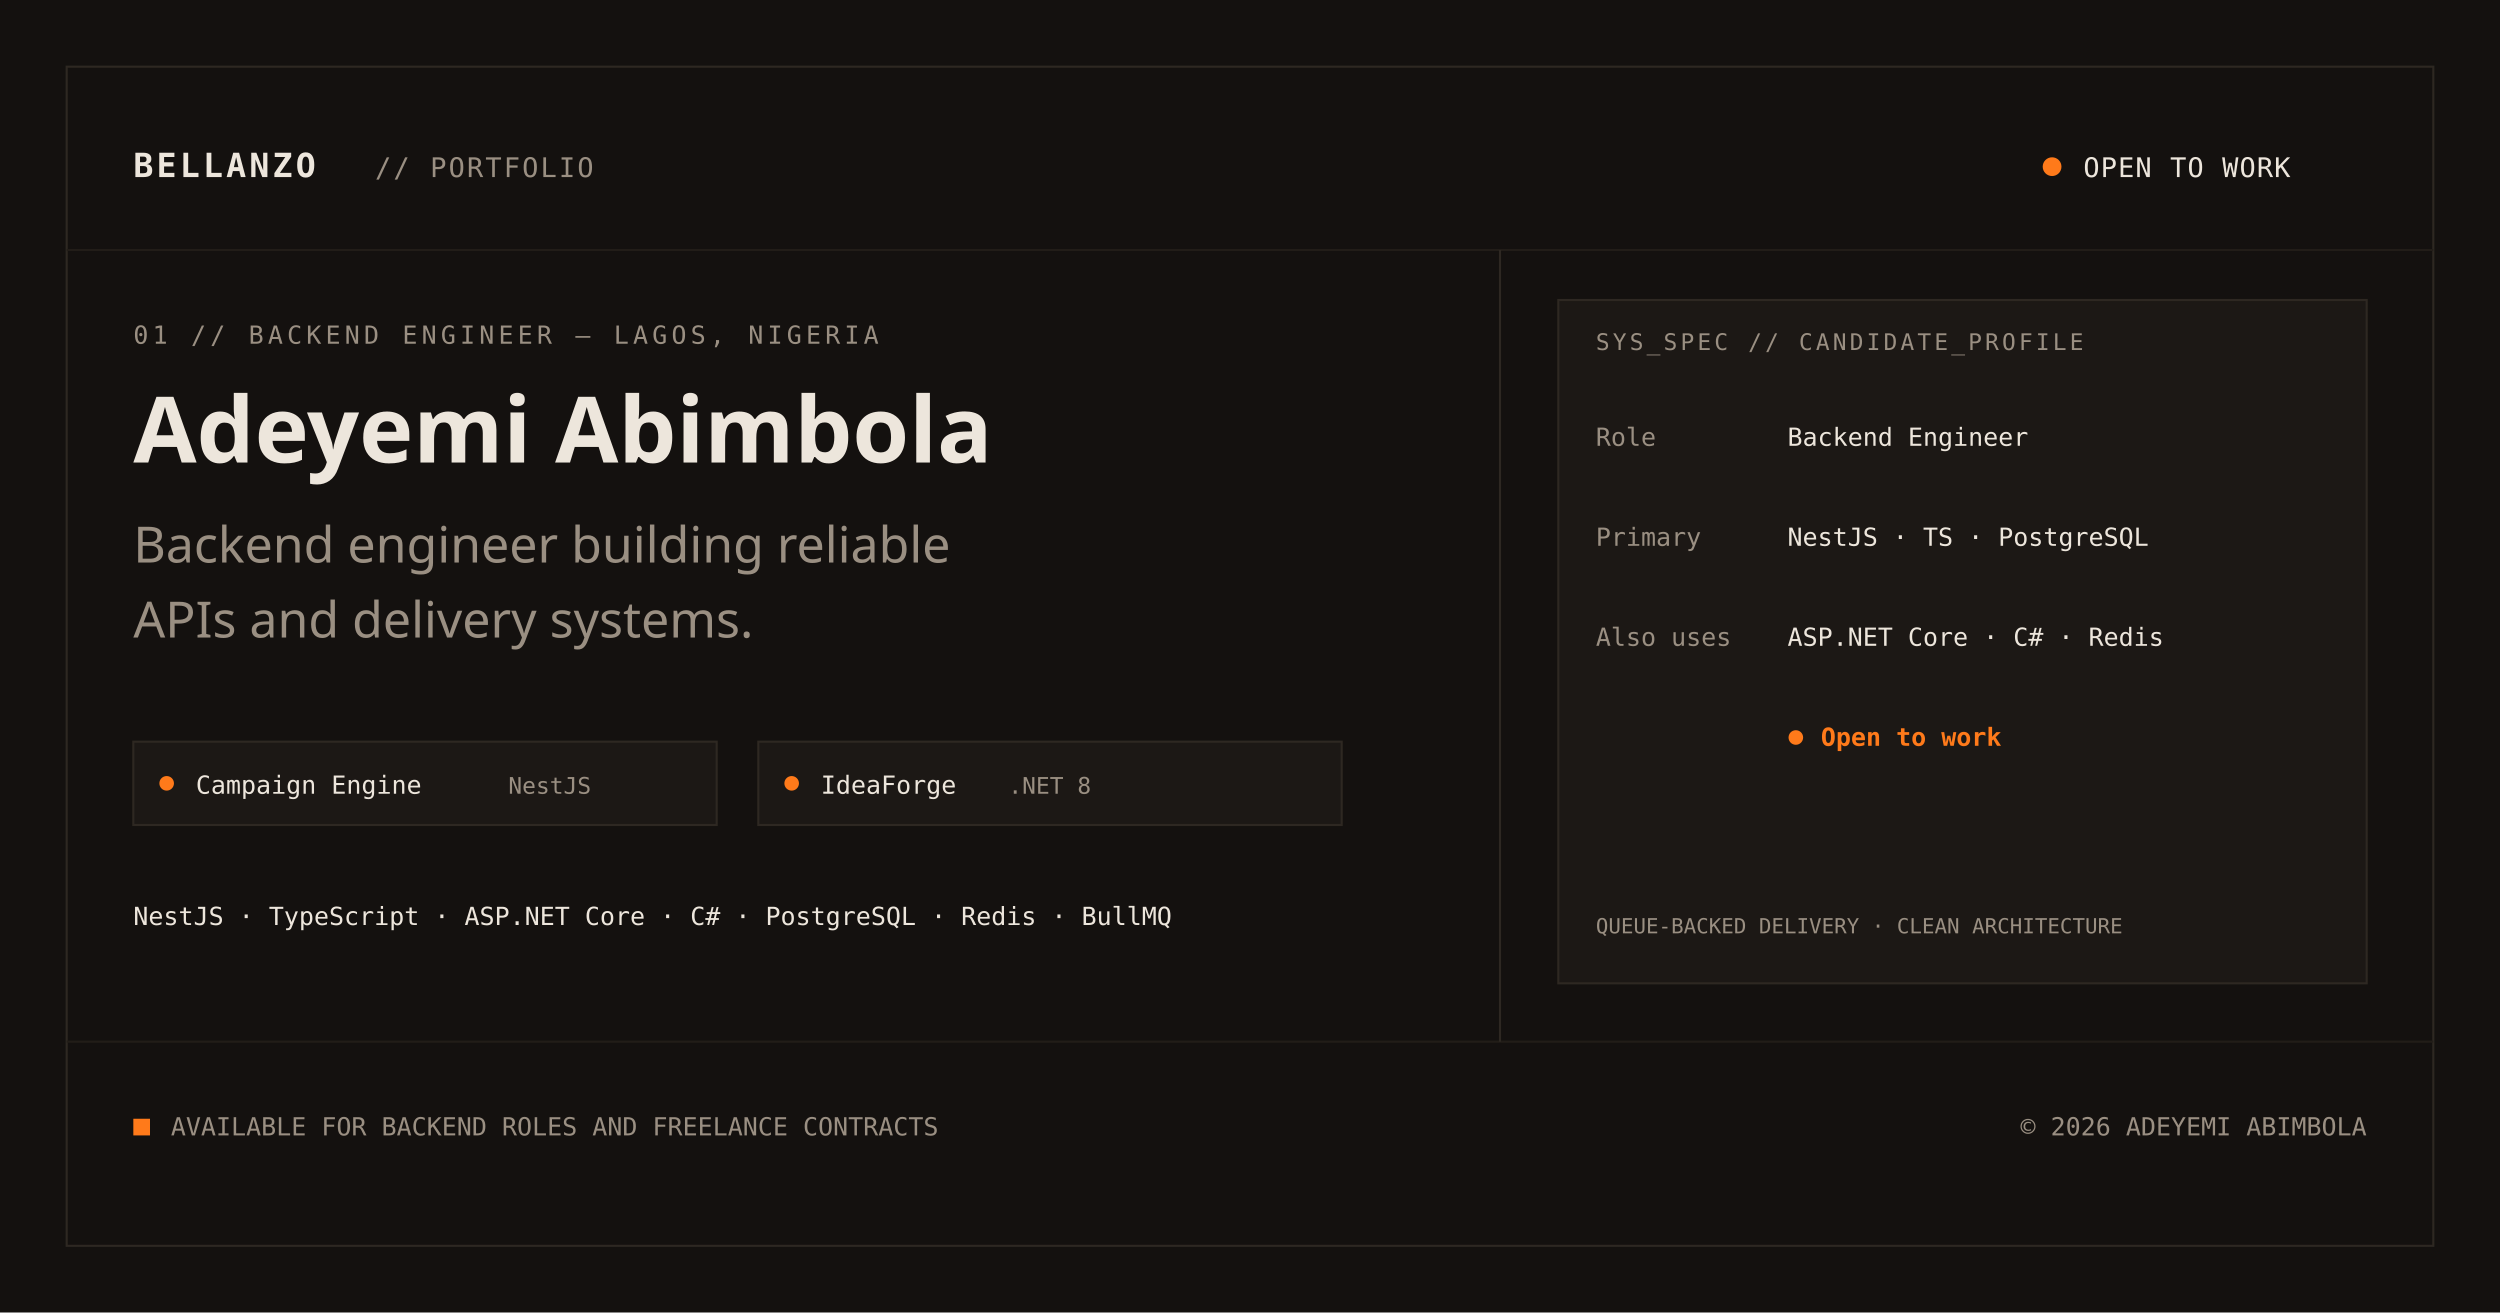
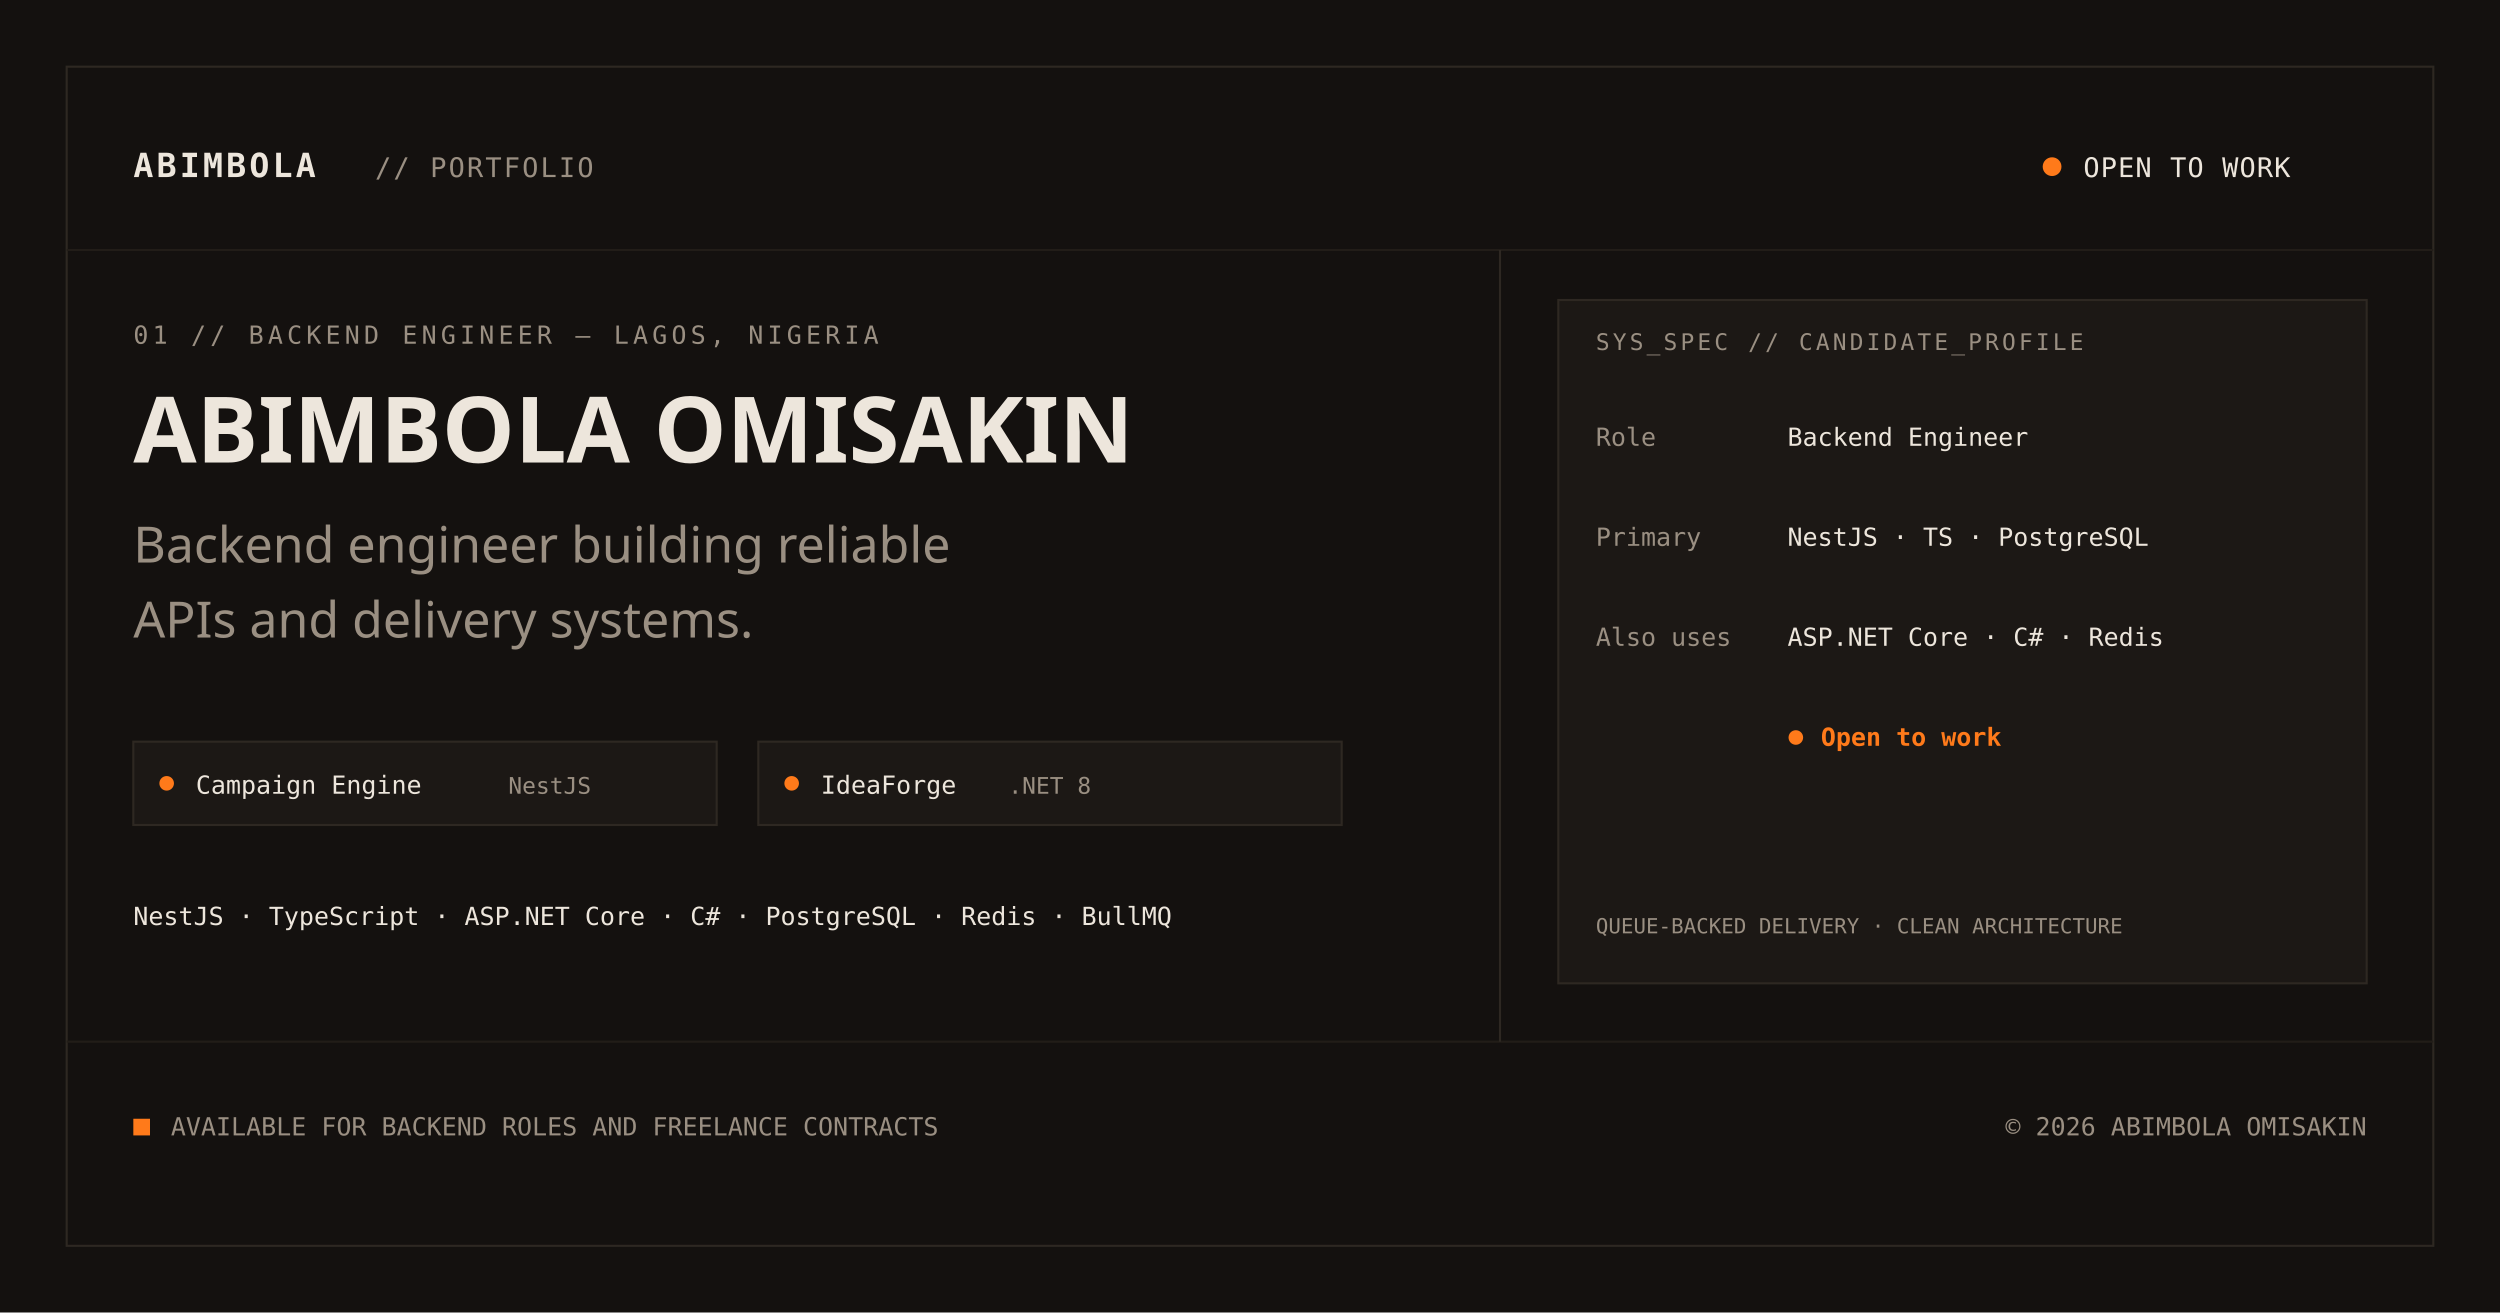
- <svg xmlns="http://www.w3.org/2000/svg" viewBox="0 0 1200 630" width="1200" height="630" role="img" aria-label="Bellanzo portfolio social card">
+ <svg xmlns="http://www.w3.org/2000/svg" viewBox="0 0 1200 630" width="1200" height="630" role="img" aria-label="ABIMBOLA portfolio social card">
  <rect width="1200" height="630" fill="#14110F" />
  <rect x="32" y="32" width="1136" height="566" fill="none" stroke="#2E2822" stroke-width="1" />
  <line x1="32" y1="120" x2="1168" y2="120" stroke="#221D18" stroke-width="1" />
  <line x1="32" y1="500" x2="1168" y2="500" stroke="#221D18" stroke-width="1" />
  <line x1="720" y1="120" x2="720" y2="500" stroke="#2E2822" stroke-width="1" />
-   <text x="64" y="85" font-family="IBM Plex Mono, monospace" font-size="16" font-weight="600" fill="#EDE6DC" letter-spacing="1.5">BELLANZO</text>
+   <text x="64" y="85" font-family="IBM Plex Mono, monospace" font-size="16" font-weight="600" fill="#EDE6DC" letter-spacing="1.5">ABIMBOLA</text>
  <text x="180" y="85" font-family="IBM Plex Mono, monospace" font-size="13" fill="#9A8F82" letter-spacing="1">// PORTFOLIO</text>
  <circle cx="985" cy="80" r="4.5" fill="#FF7A1A" />
  <text x="1000" y="85" font-family="IBM Plex Mono, monospace" font-size="13" fill="#EDE6DC" letter-spacing="0.5">OPEN TO WORK</text>
  <text x="64" y="165" font-family="IBM Plex Mono, monospace" font-size="12" fill="#9A8F82" letter-spacing="2">01 // BACKEND ENGINEER — LAGOS, NIGERIA</text>
-   <text x="64" y="222" font-family="IBM Plex Sans, sans-serif" font-size="44" font-weight="700" fill="#EDE6DC">Adeyemi Abimbola</text>
+   <text x="64" y="222" font-family="IBM Plex Sans, sans-serif" font-size="44" font-weight="700" fill="#EDE6DC">ABIMBOLA OMISAKIN</text>
  <text x="64" y="270" font-family="IBM Plex Sans, sans-serif" font-size="24" fill="#9A8F82">Backend engineer building reliable</text>
  <text x="64" y="306" font-family="IBM Plex Sans, sans-serif" font-size="24" fill="#9A8F82">APIs and delivery systems.</text>
  <g>
    <rect x="64" y="356" width="280" height="40" fill="#1C1815" stroke="#2E2822" />
    <circle cx="80" cy="376" r="3.5" fill="#FF7A1A" />
    <text x="94" y="381" font-family="IBM Plex Mono, monospace" font-size="12" fill="#EDE6DC">Campaign Engine</text>
    <text x="244" y="381" font-family="IBM Plex Mono, monospace" font-size="11" fill="#9A8F82">NestJS</text>
    <rect x="364" y="356" width="280" height="40" fill="#1C1815" stroke="#2E2822" />
    <circle cx="380" cy="376" r="3.5" fill="#FF7A1A" />
    <text x="394" y="381" font-family="IBM Plex Mono, monospace" font-size="12" fill="#EDE6DC">IdeaForge</text>
    <text x="484" y="381" font-family="IBM Plex Mono, monospace" font-size="11" fill="#9A8F82">.NET 8</text>
  </g>
  <text x="64" y="444" font-family="IBM Plex Mono, monospace" font-size="12" fill="#EDE6DC">NestJS · TypeScript · ASP.NET Core · C# · PostgreSQL · Redis · BullMQ</text>
  <g>
    <rect x="748" y="144" width="388" height="328" fill="#1C1815" stroke="#2E2822" />
    <text x="766" y="168" font-family="IBM Plex Mono, monospace" font-size="11" fill="#9A8F82" letter-spacing="1.5">SYS_SPEC // CANDIDATE_PROFILE</text>
    <text x="766" y="214" font-family="IBM Plex Mono, monospace" font-size="12" fill="#9A8F82">Role</text>
    <text x="858" y="214" font-family="IBM Plex Mono, monospace" font-size="12" fill="#EDE6DC">Backend Engineer</text>
    <text x="766" y="262" font-family="IBM Plex Mono, monospace" font-size="12" fill="#9A8F82">Primary</text>
    <text x="858" y="262" font-family="IBM Plex Mono, monospace" font-size="12" fill="#EDE6DC">NestJS · TS · PostgreSQL</text>
    <text x="766" y="310" font-family="IBM Plex Mono, monospace" font-size="12" fill="#9A8F82">Also uses</text>
    <text x="858" y="310" font-family="IBM Plex Mono, monospace" font-size="12" fill="#EDE6DC">ASP.NET Core · C# · Redis</text>
    <circle cx="862" cy="354" r="3.5" fill="#FF7A1A" />
    <text x="874" y="358" font-family="IBM Plex Mono, monospace" font-size="12" font-weight="600" fill="#FF7A1A">Open to work</text>
    <text x="766" y="448" font-family="IBM Plex Mono, monospace" font-size="10" fill="#9A8F82">QUEUE-BACKED DELIVERY · CLEAN ARCHITECTURE</text>
  </g>
  <rect x="64" y="537" width="8" height="8" fill="#FF7A1A" />
  <text x="82" y="545" font-family="IBM Plex Mono, monospace" font-size="12" fill="#9A8F82">AVAILABLE FOR BACKEND ROLES AND FREELANCE CONTRACTS</text>
-   <text x="1136" y="545" font-family="IBM Plex Mono, monospace" font-size="12" fill="#9A8F82" text-anchor="end">© 2026 ADEYEMI ABIMBOLA</text>
+   <text x="1136" y="545" font-family="IBM Plex Mono, monospace" font-size="12" fill="#9A8F82" text-anchor="end">© 2026 ABIMBOLA OMISAKIN</text>
</svg>
